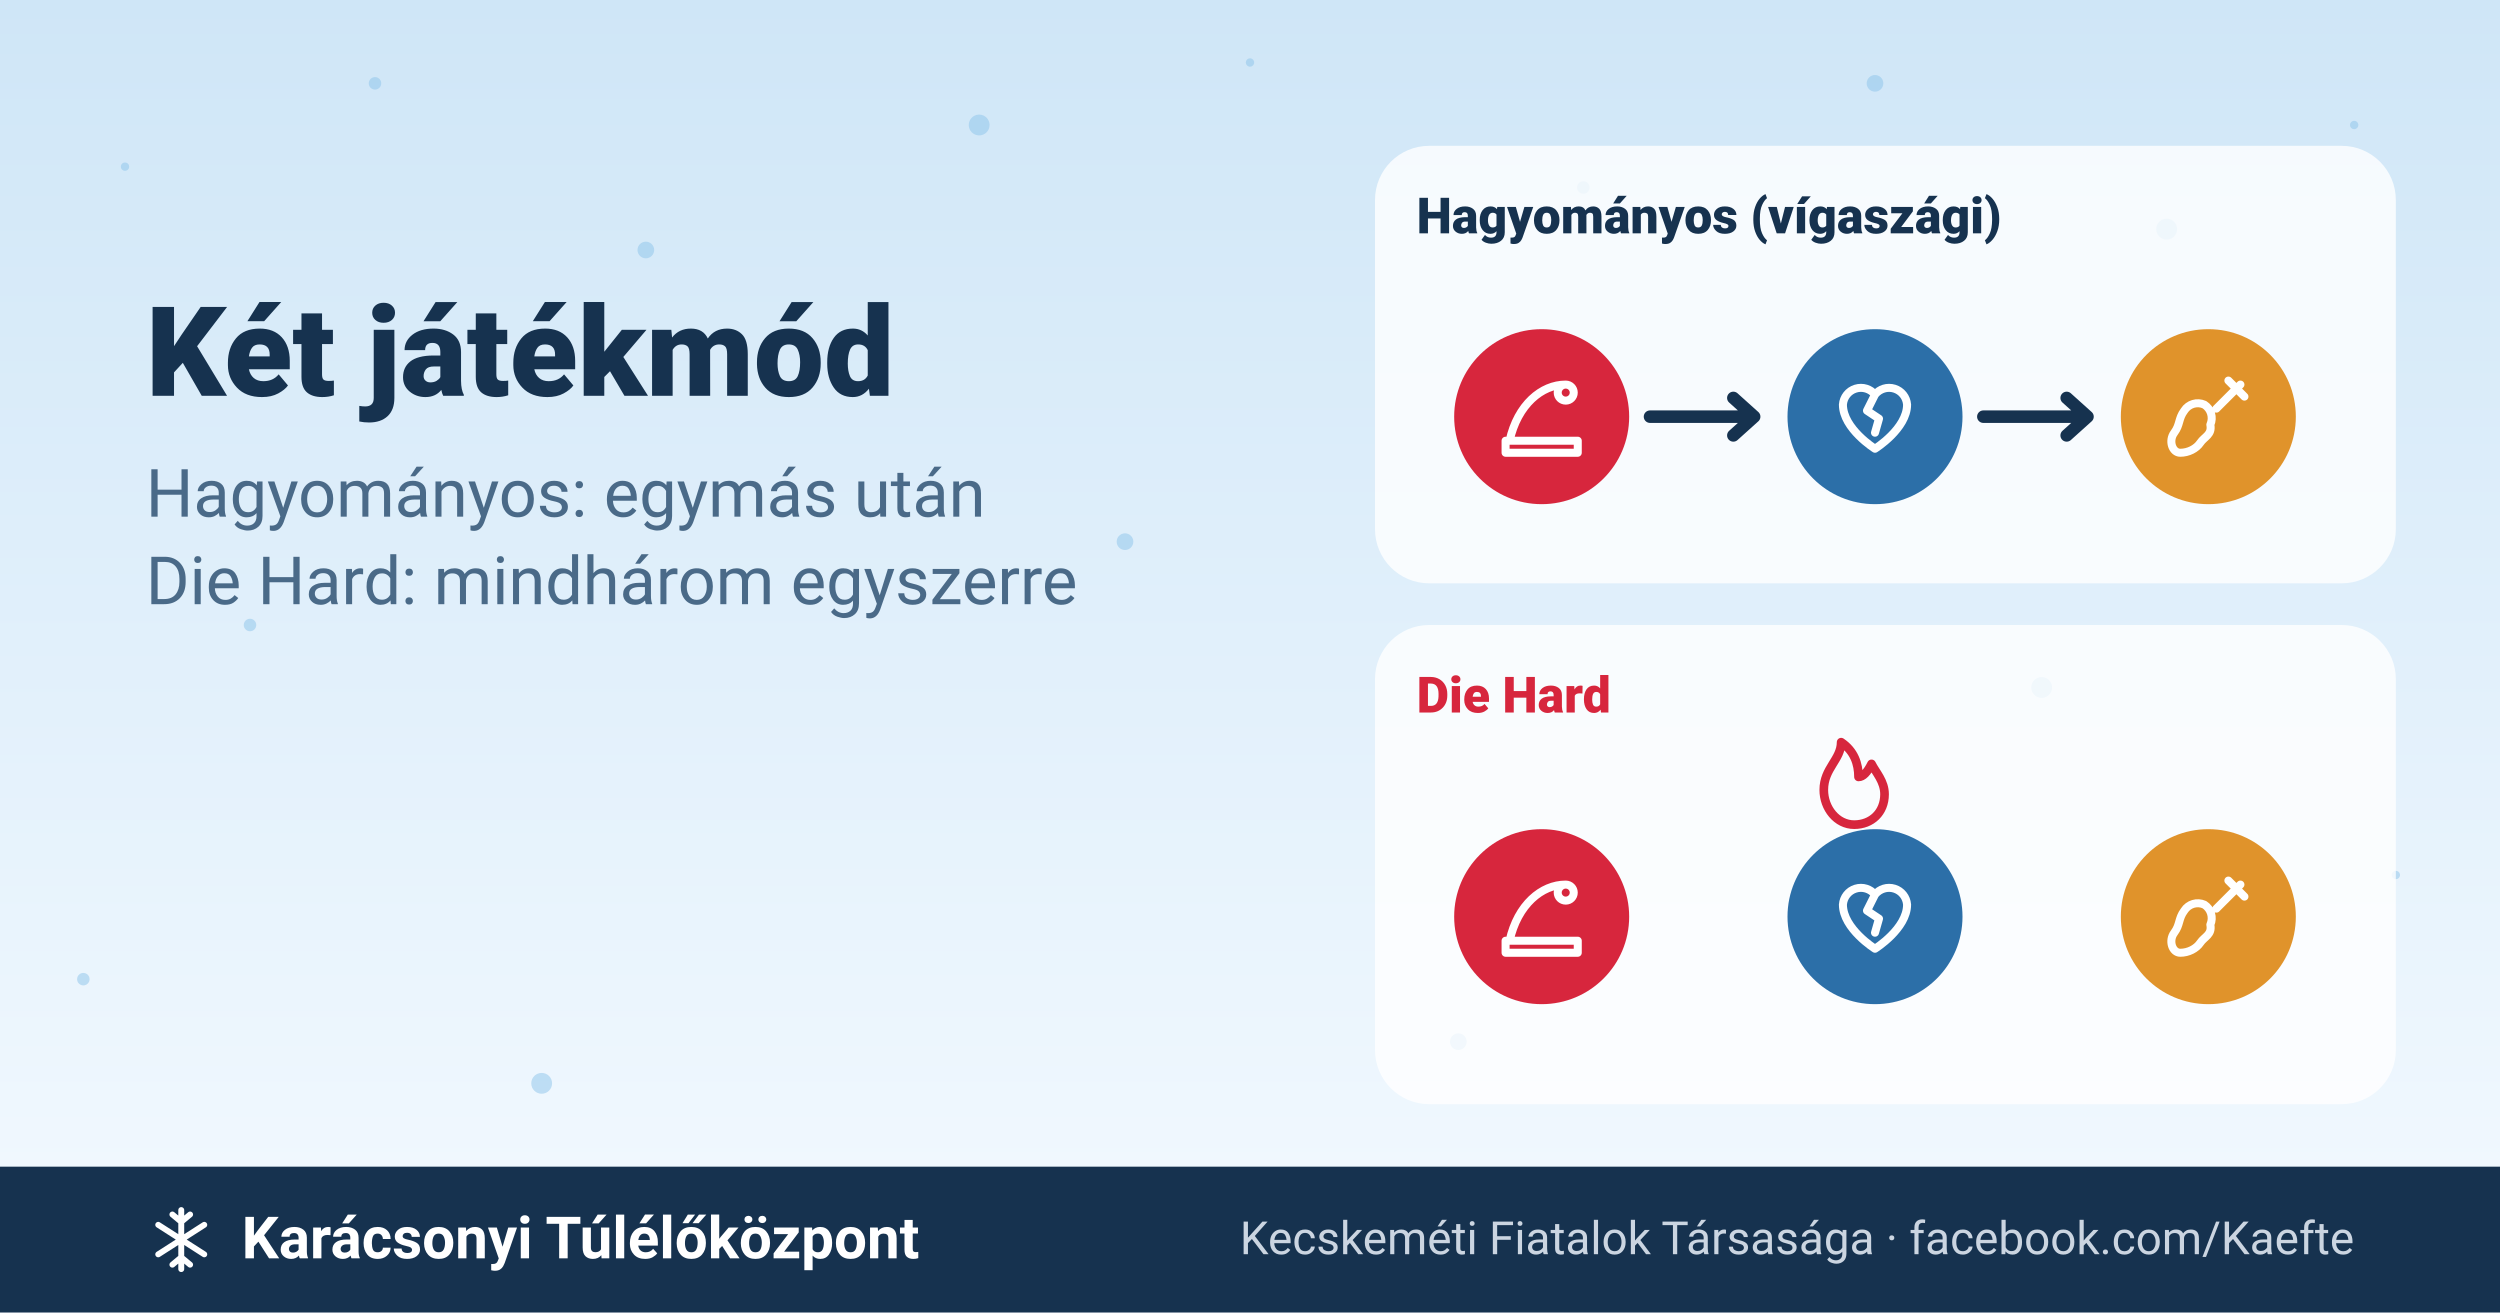
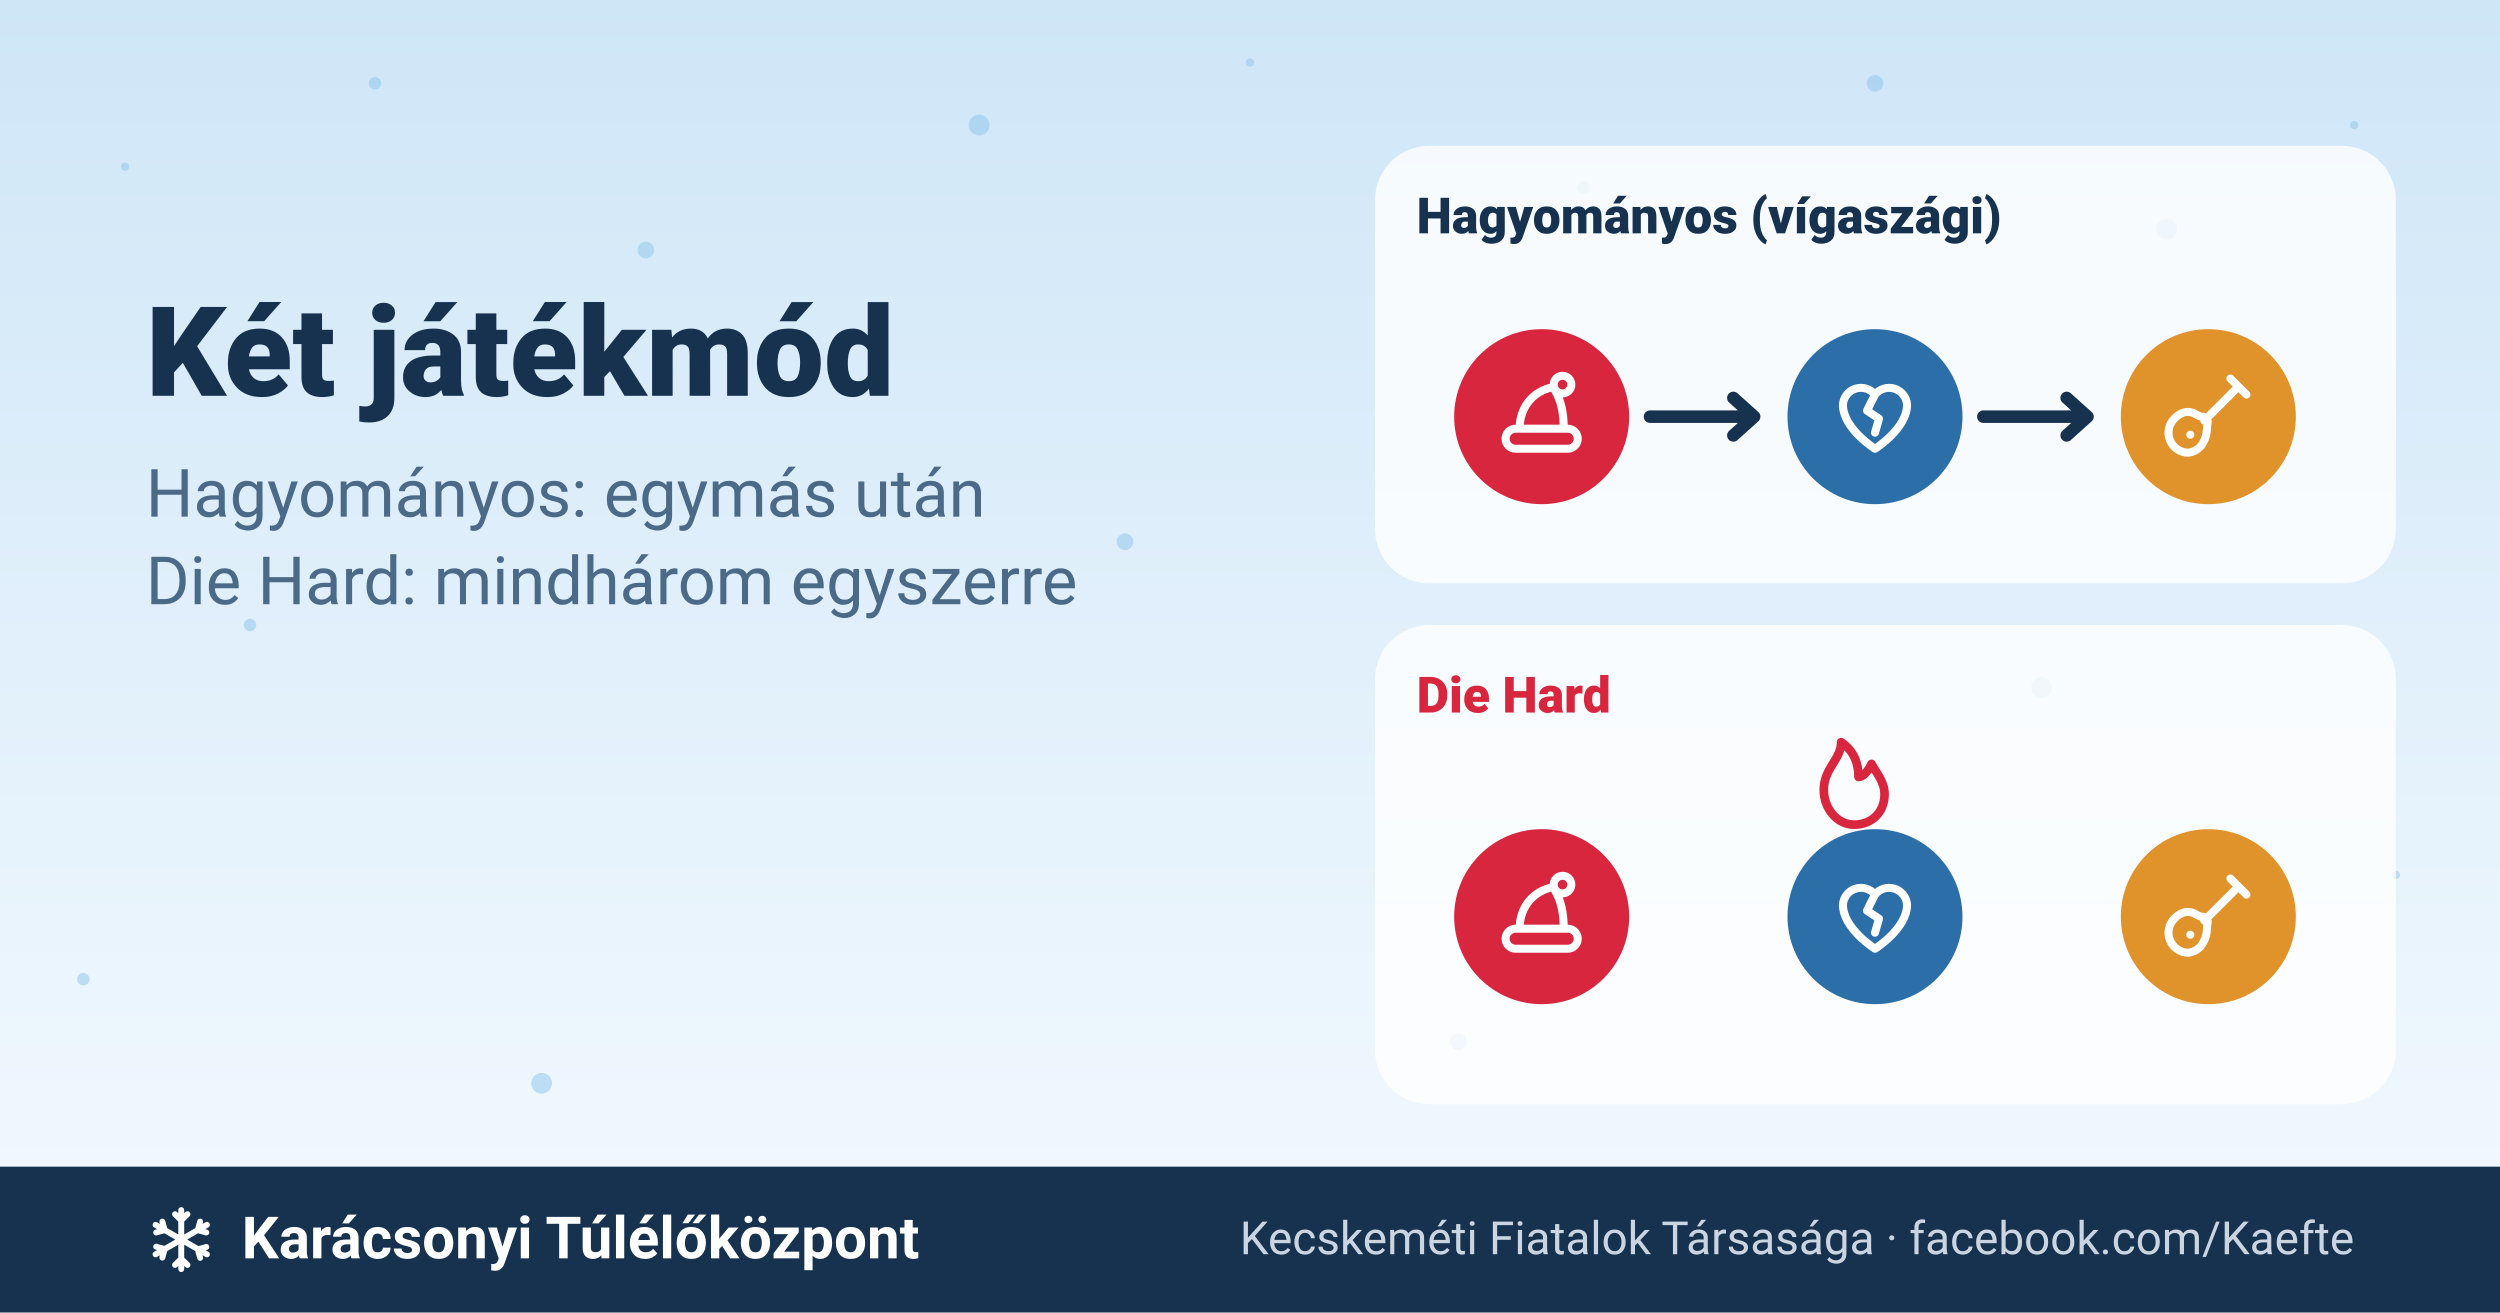
<svg xmlns="http://www.w3.org/2000/svg" viewBox="0 0 1200 630" font-family="system-ui,'Segoe UI',Roboto,'DejaVu Sans',Arial,sans-serif">
  <defs>
    <linearGradient id="bgmodes" x1="0" y1="0" x2="0" y2="1">
      <stop offset="0" stop-color="#cfe6f7" />
      <stop offset="1" stop-color="#f4faff" />
    </linearGradient>
  </defs>
  <rect width="1200" height="630" fill="url(#bgmodes)" />
  <circle cx="60" cy="80" r="2" fill="#8cc3ea" opacity="0.5" />
  <circle cx="180" cy="40" r="3" fill="#8cc3ea" opacity="0.5" />
  <circle cx="310" cy="120" r="4" fill="#8cc3ea" opacity="0.5" />
  <circle cx="470" cy="60" r="5" fill="#8cc3ea" opacity="0.5" />
  <circle cx="600" cy="30" r="2" fill="#8cc3ea" opacity="0.5" />
  <circle cx="760" cy="90" r="3" fill="#8cc3ea" opacity="0.5" />
  <circle cx="900" cy="40" r="4" fill="#8cc3ea" opacity="0.5" />
  <circle cx="1040" cy="110" r="5" fill="#8cc3ea" opacity="0.5" />
  <circle cx="1130" cy="60" r="2" fill="#8cc3ea" opacity="0.5" />
  <circle cx="120" cy="300" r="3" fill="#8cc3ea" opacity="0.5" />
  <circle cx="540" cy="260" r="4" fill="#8cc3ea" opacity="0.5" />
  <circle cx="980" cy="330" r="5" fill="#8cc3ea" opacity="0.5" />
  <circle cx="1150" cy="420" r="2" fill="#8cc3ea" opacity="0.5" />
  <circle cx="40" cy="470" r="3" fill="#8cc3ea" opacity="0.5" />
  <circle cx="700" cy="500" r="4" fill="#8cc3ea" opacity="0.5" />
  <circle cx="260" cy="520" r="5" fill="#8cc3ea" opacity="0.5" />
  <rect x="0" y="560" width="1200" height="70" fill="#16324f" />
  <g transform="translate(70,578) scale(1.416667)" fill="none" stroke="#fff" stroke-width="2" stroke-linecap="round" stroke-linejoin="round">
-     <path d="M12 2v20M4.2 7l15.6 10M4.2 17L19.8 7M9 3.5l3 2.5 3-2.5M9 20.5l3-2.5 3 2.5" />
+     <path d="M12.0 2.0L12.0 22.0M20.7 7.0L3.3 17.0M20.7 17.0L3.3 7.0M12.0 5.5l-2.1 -2.1M12.0 5.5l2.1 -2.1M6.4 8.8l-2.9 0.8M6.4 8.8l-0.8 -2.9M6.4 15.2l-0.8 2.9M6.4 15.2l-2.9 -0.8M12.0 18.5l2.1 2.1M12.0 18.5l-2.1 2.1M17.6 15.3l2.9 -0.8M17.6 15.3l0.8 2.9M17.6 8.8l0.8 -2.9M17.6 8.8l2.9 0.8" />
  </g>
  <text x="116" y="604" font-size="28" font-weight="700" fill="#fff">Karácsonyi Túlélőközpont</text>
  <text x="1130" y="602" font-size="22" fill="#cbd5e1" text-anchor="end">Kecskeméti Fiatalok Társasága · facebook.com/Kaefte</text>
  <text x="70" y="190" font-size="60" font-weight="800" fill="#16324f">Két játékmód</text>
  <text x="70" y="248" font-size="32" fill="#4a6a88">Hagyományos: egymás után</text>
  <text x="70" y="290" font-size="32" fill="#4a6a88">Die Hard: mindhárom egyszerre</text>
  <g transform="translate(650,50)">
    <rect x="10" y="20" width="490" height="210" rx="26" fill="#fff" opacity=".8" />
    <text x="30" y="62" font-size="24" font-weight="800" fill="#16324f">Hagyományos (vígaszági)</text>
    <circle cx="90" cy="150" r="42" fill="#d7263d" />
    <g transform="translate(66.9,126.9) scale(1.925)" fill="none" stroke="#fff" stroke-width="2" stroke-linecap="round" stroke-linejoin="round">
-       <path d="M4 18c2-9 8-14 14-14M18 4a2 2 0 100 4 2 2 0 000-4zM3 18h18v3H3z" />
+       <path d="M5.5 15h13a2.5 2.5 0 010 5h-13a2.5 2.5 0 010-5zM6.5 15C6.5 9.5 10 5.5 15 4.6M17.5 15C17.5 11 16.8 8 15.4 5.6M19.4 4a2.2 2.2 0 11-4.4 0 2.2 2.2 0 014.4 0z" />
    </g>
    <circle cx="250" cy="150" r="42" fill="#2c6fa8" />
    <g transform="translate(226.9,126.9) scale(1.925)" fill="none" stroke="#fff" stroke-width="2" stroke-linecap="round" stroke-linejoin="round">
      <path d="M12 20s-8-5-8-11a4.5 4.5 0 018-2.5A4.5 4.5 0 0120 9c0 6-8 11-8 11zM12 6.5l-2 4 3 2-1 3.5" />
    </g>
    <circle cx="410" cy="150" r="42" fill="#e0932b" />
    <g transform="translate(386.9,126.9) scale(1.925)" fill="none" stroke="#fff" stroke-width="2" stroke-linecap="round" stroke-linejoin="round">
-       <path d="M14 10l6-6M17 3l4 4M11 9a4 4 0 00-5 1.5C4.5 12.5 5 14 3.5 16 2 18 3 21 5 21s4-1 5-2.5 3-2 2.5-4.5A4 4 0 0011 9z" />
+       <path d="M7 21a5 5 0 01-3.5-8.5C5 11 6.5 10.5 8 11c1 .3 1.5 1 2.5 1 1 0 1.5.8 1.3 1.7C11.5 15 12 17 10 19.5A5 5 0 017 21zM11 13l8.5-8.5M17.5 2.5l4 4M7.5 16.5v.01" />
    </g>
    <path d="M142 150h50m-10-9l10 9-10 9M302 150h50m-10-9l10 9-10 9" stroke="#16324f" stroke-width="6" stroke-linecap="round" stroke-linejoin="round" fill="none" />
    <rect x="10" y="250" width="490" height="230" rx="26" fill="#fff" opacity=".8" />
    <text x="30" y="292" font-size="24" font-weight="800" fill="#d7263d">Die Hard</text>
    <circle cx="90" cy="390" r="42" fill="#d7263d" />
    <g transform="translate(66.9,366.9) scale(1.925)" fill="none" stroke="#fff" stroke-width="2" stroke-linecap="round" stroke-linejoin="round">
-       <path d="M4 18c2-9 8-14 14-14M18 4a2 2 0 100 4 2 2 0 000-4zM3 18h18v3H3z" />
+       <path d="M5.5 15h13a2.5 2.5 0 010 5h-13a2.5 2.5 0 010-5zM6.5 15C6.5 9.5 10 5.5 15 4.6M17.5 15C17.5 11 16.8 8 15.4 5.6M19.4 4a2.2 2.2 0 11-4.4 0 2.2 2.2 0 014.4 0z" />
    </g>
    <circle cx="250" cy="390" r="42" fill="#2c6fa8" />
    <g transform="translate(226.9,366.9) scale(1.925)" fill="none" stroke="#fff" stroke-width="2" stroke-linecap="round" stroke-linejoin="round">
      <path d="M12 20s-8-5-8-11a4.5 4.5 0 018-2.5A4.5 4.5 0 0120 9c0 6-8 11-8 11zM12 6.5l-2 4 3 2-1 3.5" />
    </g>
    <circle cx="410" cy="390" r="42" fill="#e0932b" />
    <g transform="translate(386.9,366.9) scale(1.925)" fill="none" stroke="#fff" stroke-width="2" stroke-linecap="round" stroke-linejoin="round">
-       <path d="M14 10l6-6M17 3l4 4M11 9a4 4 0 00-5 1.5C4.5 12.5 5 14 3.5 16 2 18 3 21 5 21s4-1 5-2.5 3-2 2.5-4.5A4 4 0 0011 9z" />
+       <path d="M7 21a5 5 0 01-3.5-8.5C5 11 6.5 10.5 8 11c1 .3 1.5 1 2.5 1 1 0 1.5.8 1.3 1.7C11.5 15 12 17 10 19.5A5 5 0 017 21zM11 13l8.5-8.5M17.5 2.5l4 4M7.5 16.5v.01" />
    </g>
    <g transform="translate(215,300) scale(2.083333)" fill="none" stroke="#d7263d" stroke-width="2" stroke-linecap="round" stroke-linejoin="round">
      <path d="M12 22c4 0 7-2.8 7-7 0-3-2-5-3-7-1 2-2 3-3 3 0-3-1-6-4-8 0 4-4 6-4 11 0 4.2 3 8 7 8z" />
    </g>
  </g>
</svg>
